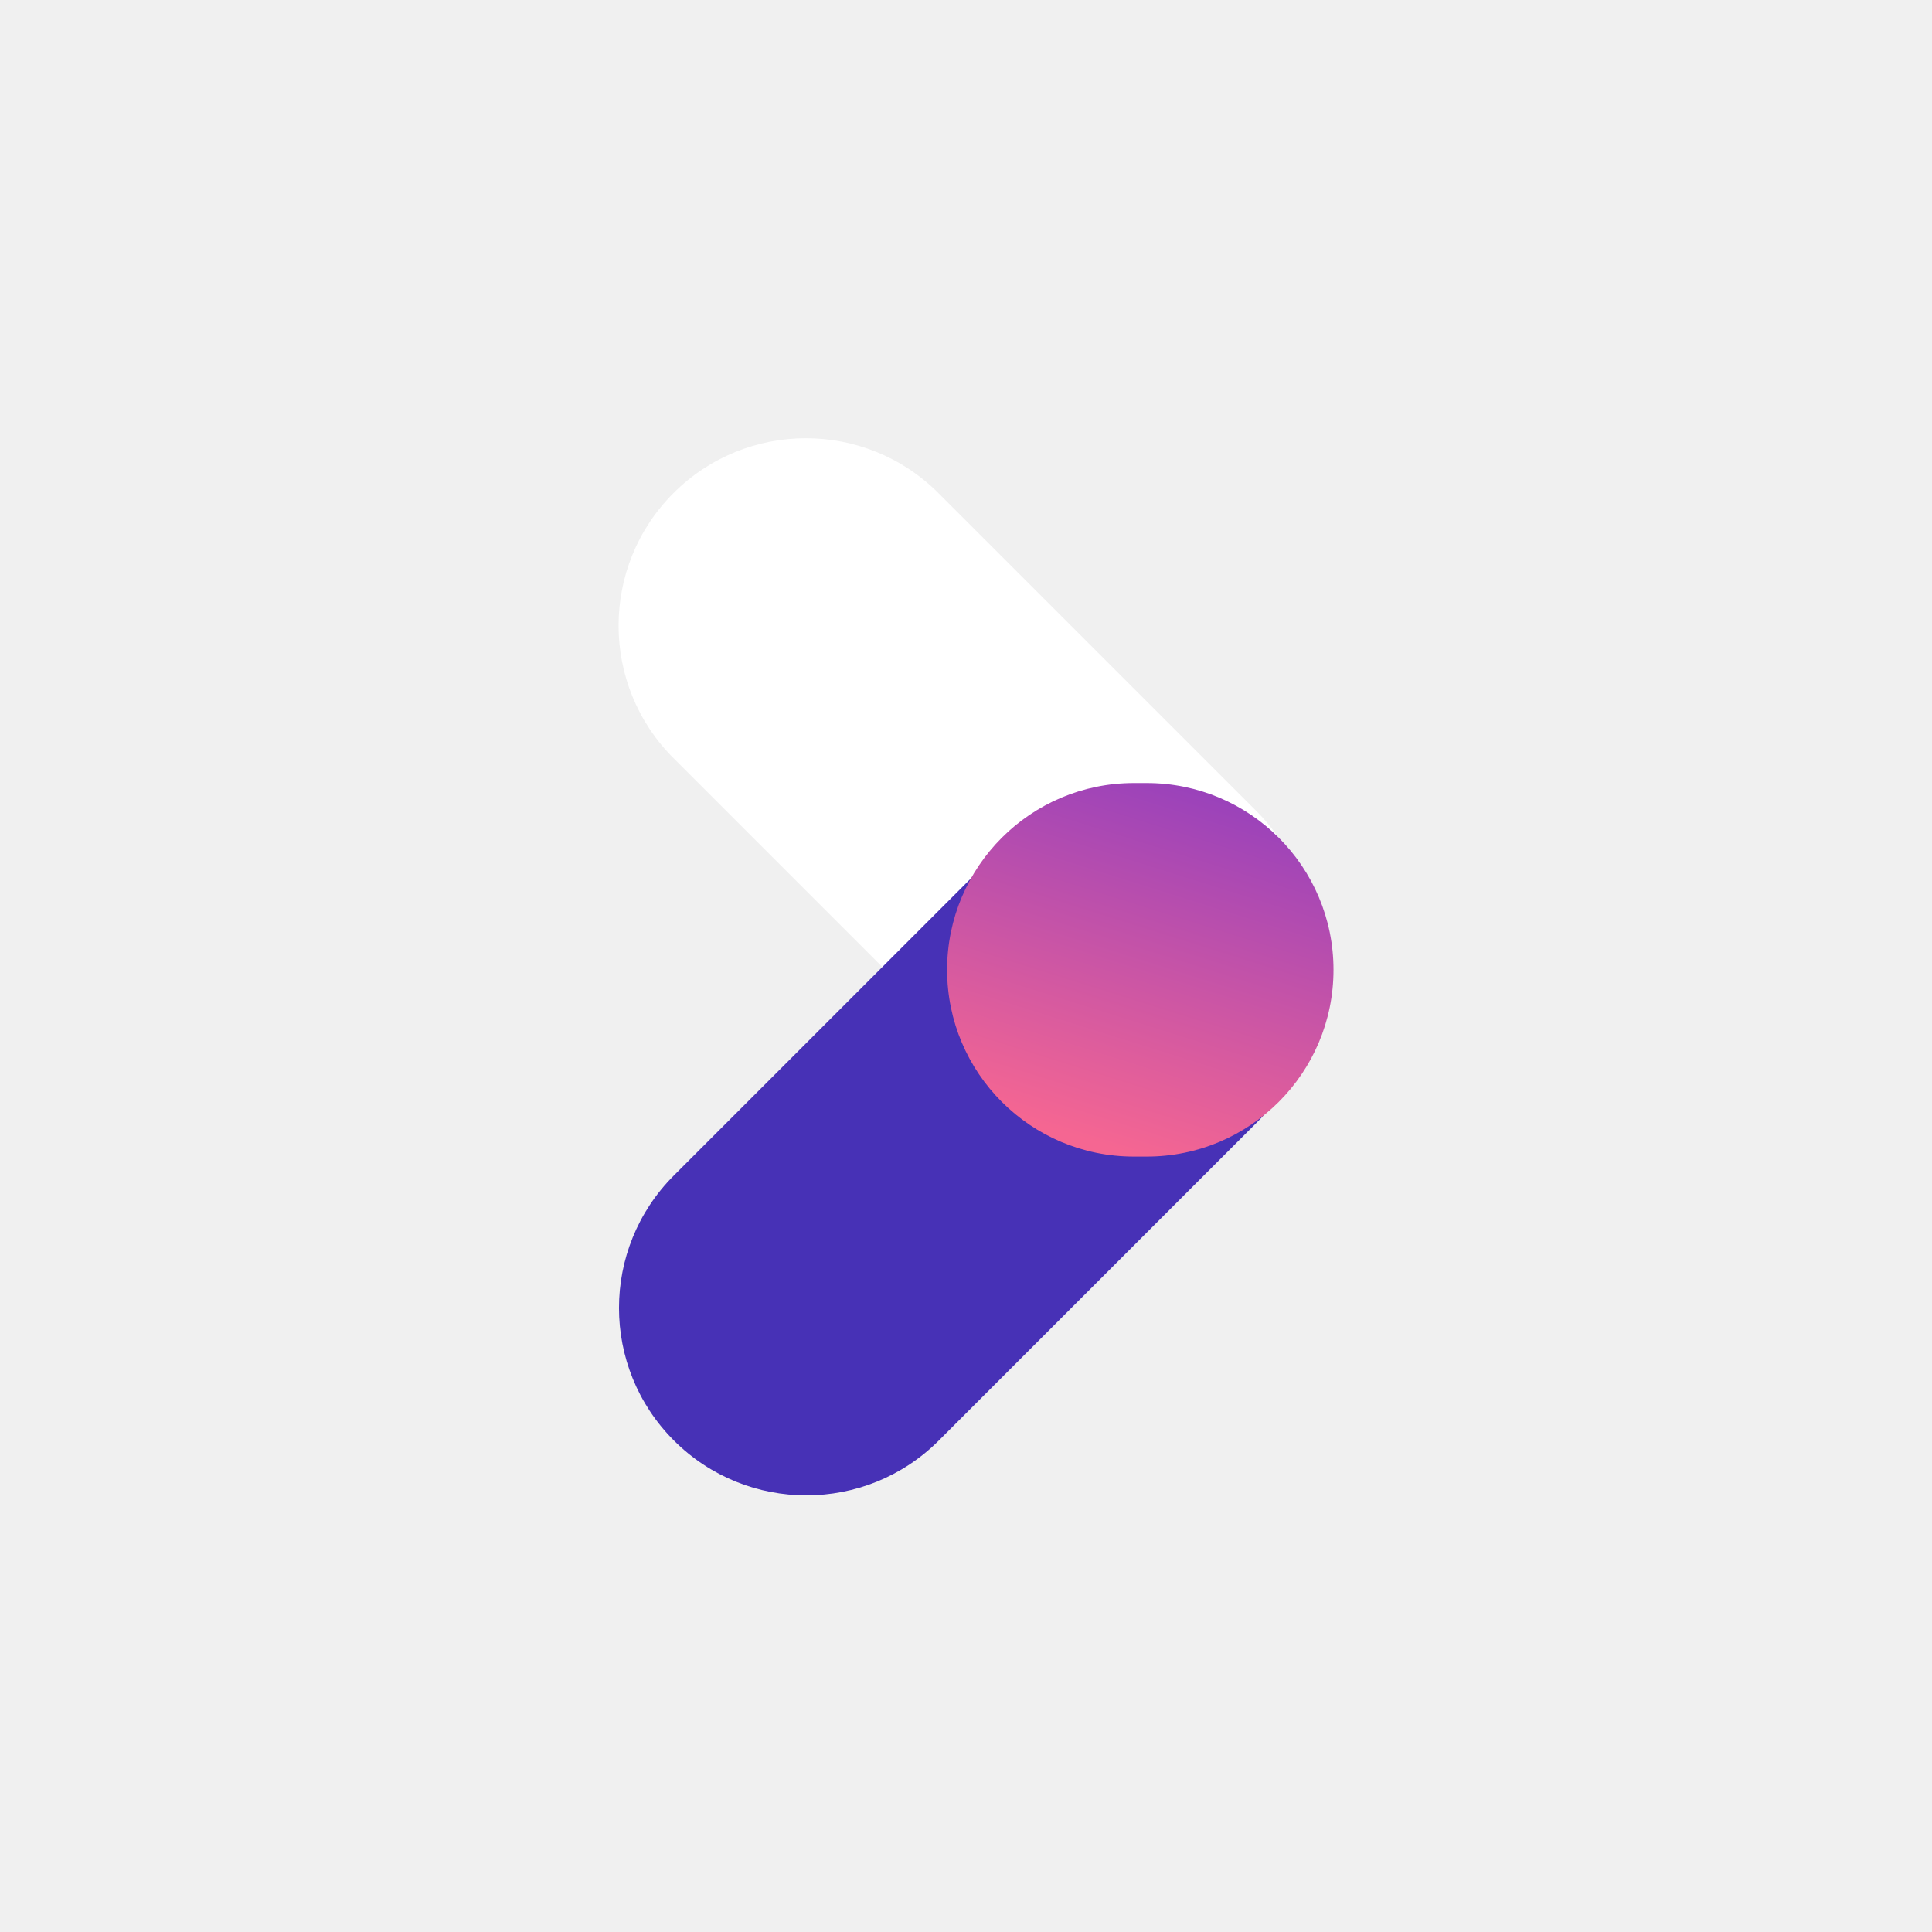
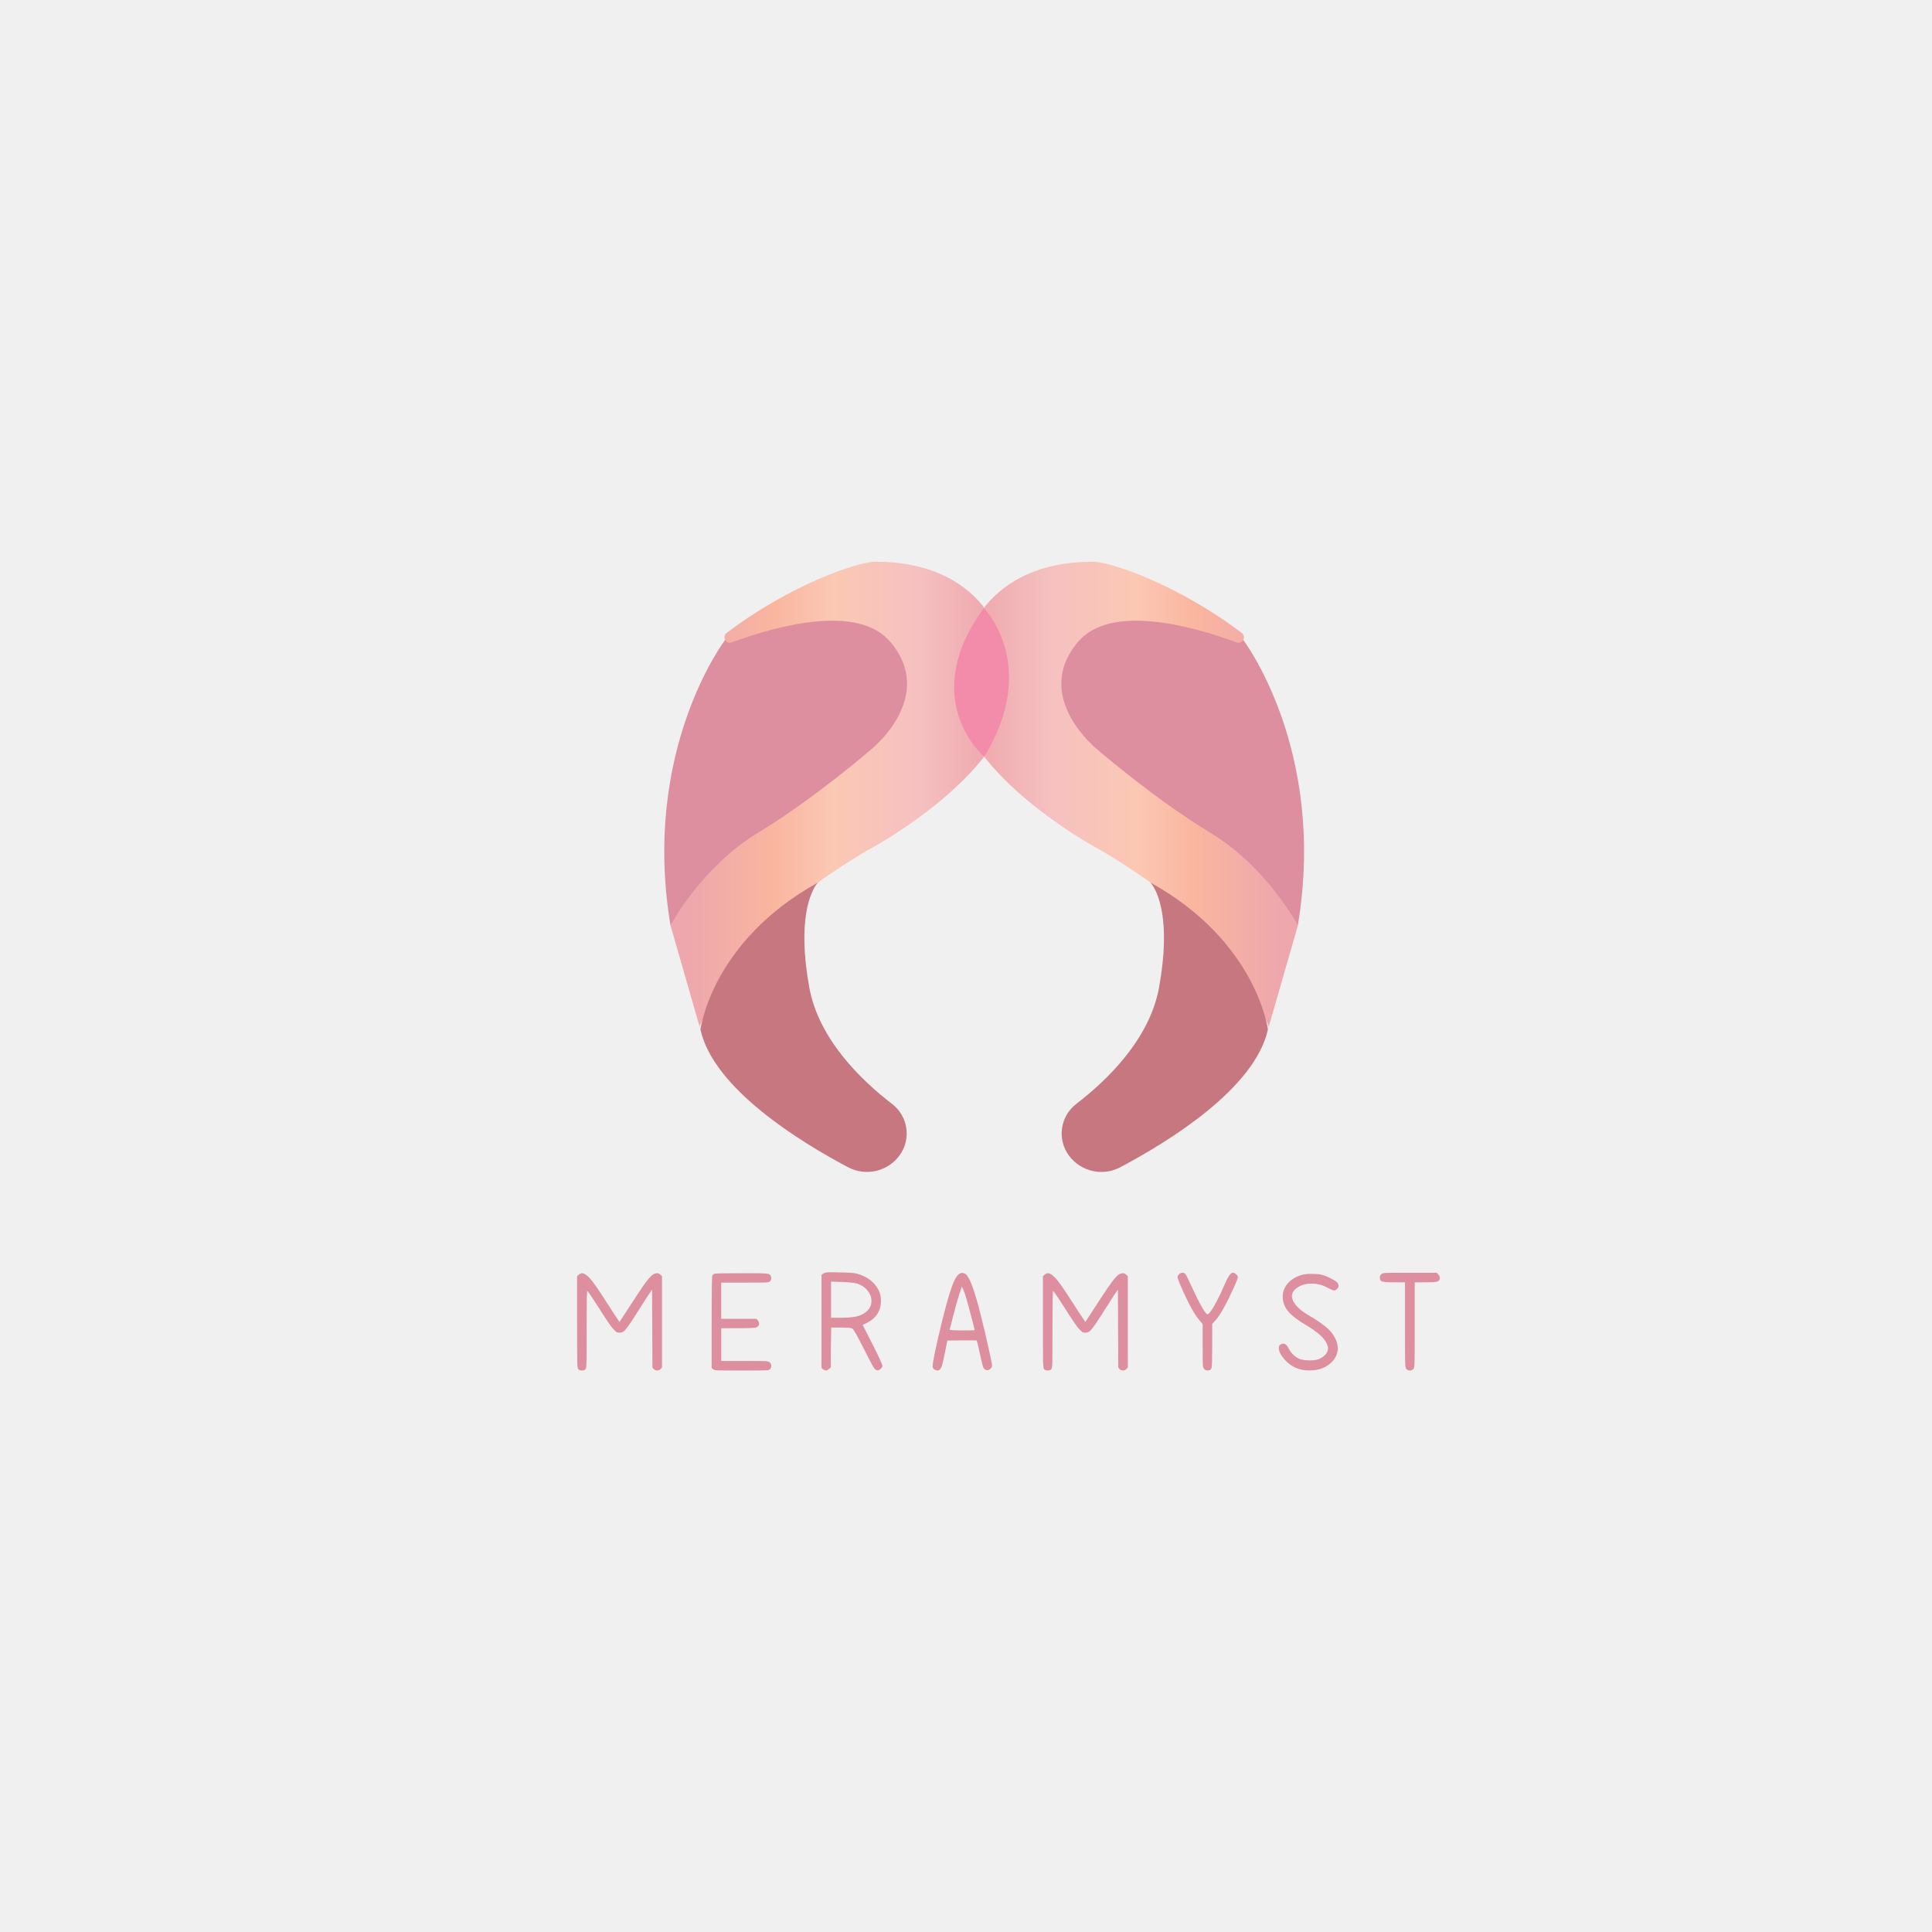
- <svg xmlns="http://www.w3.org/2000/svg" width="300" height="300" viewBox="0 0 300 300" fill="none">
-   <rect x="125.147" y="56" width="128" height="58.191" rx="29.096" transform="rotate(45 125.147 56)" fill="white" />
-   <rect x="84.065" y="203.102" width="128" height="58.191" rx="29.096" transform="rotate(-45 84.0649 203.102)" fill="#4731B6" />
-   <rect x="147.065" y="121.592" width="60" height="58" rx="29" fill="url(#paint0_linear)" />
-   <defs>
-     <linearGradient id="paint0_linear" x1="223.066" y1="33.408" x2="177.065" y2="179.592" gradientUnits="userSpaceOnUse">
-       <stop stop-color="#0005FF" />
-       <stop offset="1" stop-color="#F56692" />
+ <svg xmlns="http://www.w3.org/2000/svg" version="1.1" id="Layer_1" x="0px" y="0px" viewBox="0 0 595.28 595.28" style="enable-background:new 0 0 595.28 595.28;" xml:space="preserve">
+   <style type="text/css">
+ 	.st0{fill:#DD8F9F;}
+ 	.st1{fill:none;}
+ 	.st2{fill:url(#SVGID_1_);}
+ 	.st3{fill:#C67780;}
+ 	.st4{fill:url(#SVGID_2_);}
+ 	.st5{fill:#F38BAA;}
+ </style>
+   <path class="st0" d="M206.59,285.12c-9.04-54.09,16.84-87.96,16.84-87.96s52.55-21.46,60.76,2.44s-20.37,42.59-36.09,49.66  S206.59,285.12,206.59,285.12z" />
+   <g>
+     <path class="st0" d="M178.34,392.75c0.37-0.3,0.72-0.45,1.05-0.45c0.57,0,1.33,0.5,2.3,1.5c0.97,1.03,2.73,3.56,5.29,7.59   c1.9,2.96,3.03,4.69,3.4,5.19l0.5,0.75l1.75-2.7c3.03-4.69,5.09-7.8,6.19-9.31c1.1-1.51,1.96-2.44,2.6-2.77   c0.4-0.17,0.75-0.25,1.05-0.25c0.37,0,0.7,0.15,1,0.45l0.5,0.45v28.17l-0.45,0.45c-0.3,0.3-0.65,0.45-1.05,0.45   c-0.37,0-0.72-0.15-1.05-0.45l-0.4-0.45c0-2.66-0.02-6.67-0.05-12.01c-0.03-5.34-0.05-9.35-0.05-12.01l-1.35,1.95   c-0.5,0.8-1.43,2.26-2.8,4.39c-2.3,3.7-3.8,5.84-4.49,6.44c-0.33,0.3-0.82,0.47-1.45,0.5c-0.4,0-0.69-0.07-0.87-0.2   c-0.18-0.13-0.52-0.45-1.02-0.95c-0.73-0.8-2.2-2.95-4.39-6.44c-2.3-3.6-3.5-5.34-3.6-5.24c-0.13,0.07-0.2,4.03-0.2,11.88   c0,5.73-0.02,9.14-0.05,10.24c-0.03,1.1-0.13,1.75-0.3,1.95c-0.23,0.27-0.61,0.4-1.12,0.4c-0.52,0-0.89-0.13-1.12-0.4   c-0.17-0.2-0.27-0.95-0.3-2.25c-0.03-1.3-0.05-5.39-0.05-12.29V393.2L178.34,392.75z" />
+     <path class="st0" d="M220.12,392.45c0.23-0.1,3.05-0.15,8.44-0.15h3.84c2.83,0,4.39,0.12,4.69,0.35c0.33,0.23,0.52,0.62,0.55,1.15   c0,0.43-0.15,0.78-0.45,1.05c-0.17,0.17-0.59,0.27-1.27,0.3c-0.68,0.03-2.8,0.05-6.37,0.05h-7.34v11.14h10.84l0.45,0.5   c0.27,0.37,0.4,0.7,0.4,1c0,0.5-0.28,0.88-0.85,1.15c-0.27,0.17-2.17,0.25-5.69,0.25h-5.14v10.09h7.19c3.5,0,5.59,0.02,6.29,0.05   s1.17,0.15,1.4,0.35c0.33,0.23,0.52,0.6,0.55,1.1c0,0.43-0.15,0.8-0.45,1.1c-0.17,0.17-0.63,0.27-1.4,0.3   c-0.77,0.03-3.2,0.05-7.29,0.05c-4.16,0-6.61-0.02-7.34-0.05s-1.22-0.15-1.45-0.35l-0.45-0.4v-14.03c0-9.39,0.07-14.2,0.2-14.43   C219.61,392.76,219.83,392.58,220.12,392.45z" />
+     <path class="st0" d="M253.67,392.4c0.3-0.27,1.03-0.4,2.2-0.4c1.03,0,1.95,0.02,2.75,0.05c2.9,0.03,4.73,0.17,5.49,0.4   c3.16,0.9,5.38,2.61,6.64,5.14c0.43,0.9,0.67,1.93,0.7,3.1c0,3.1-1.4,5.38-4.2,6.84l-1.45,0.7l3.1,6.09c1.96,3.86,2.96,6.06,3,6.59   c0,0.27-0.27,0.62-0.8,1.05c-0.33,0.27-0.72,0.32-1.15,0.15c-0.27-0.1-0.61-0.5-1.02-1.2c-0.42-0.7-1.31-2.41-2.67-5.14   c-2.06-4.09-3.28-6.24-3.65-6.44c-0.43-0.2-1.6-0.3-3.5-0.3h-3l-0.1,6.19l-0.05,6.14l-0.55,0.45c-0.37,0.3-0.67,0.45-0.92,0.45   c-0.25,0-0.54-0.12-0.87-0.35l-0.5-0.4V392.8L253.67,392.4z M264.06,395.49c-0.77-0.23-2.31-0.4-4.64-0.5l-3.35-0.1v11.14h2.8   c2.3,0,4.06-0.16,5.29-0.47c1.23-0.32,2.25-0.87,3.05-1.67c0.9-0.9,1.33-1.93,1.3-3.1c0-1.1-0.4-2.15-1.2-3.15   S265.43,395.93,264.06,395.49z" />
+     <path class="st0" d="M295.56,392.5c0.3-0.2,0.58-0.3,0.85-0.3c0.2,0,0.52,0.08,0.95,0.25c0.96,0.5,2.13,3.1,3.5,7.79   c0.73,2.46,1.71,6.34,2.95,11.64c1.23,5.29,1.85,8.26,1.85,8.89c0,0.33-0.16,0.65-0.47,0.95c-0.32,0.3-0.64,0.45-0.97,0.45   c-0.53,0-0.92-0.24-1.17-0.72c-0.25-0.48-0.61-1.84-1.07-4.07c-0.63-2.86-0.97-4.31-1.02-4.34s-0.52-0.05-1.42-0.05h-3.2   l-4.44,0.05l-0.85,4.19c-0.4,2.03-0.72,3.35-0.97,3.95s-0.57,0.95-0.97,1.05h-0.1c-0.07,0.03-0.12,0.05-0.15,0.05   c-0.33,0-0.67-0.12-1-0.35c-0.33-0.23-0.5-0.52-0.5-0.85c0-1.46,1.02-6.33,3.05-14.58c1.46-5.89,2.66-9.84,3.6-11.84   C294.46,393.61,295,392.9,295.56,392.5z M297.86,400.49c-0.37-1.37-0.73-2.43-1.1-3.2l-0.4-0.9l-0.35,1.1   c-0.53,1.4-1.35,4.23-2.45,8.49c-0.1,0.5-0.23,1.06-0.4,1.67c-0.17,0.62-0.3,1.09-0.4,1.42s-0.15,0.53-0.15,0.6   c0,0.17,1.26,0.25,3.79,0.25c2.6,0,3.9-0.03,3.9-0.1c0-0.17-0.33-1.51-1-4.04S298.16,401.49,297.86,400.49z" />
+     <path class="st0" d="M321.87,392.75c0.37-0.3,0.71-0.45,1.05-0.45c0.57,0,1.33,0.5,2.3,1.5c0.96,1.03,2.73,3.56,5.29,7.59   c1.9,2.96,3.03,4.69,3.4,5.19l0.5,0.75l1.75-2.7c3.03-4.69,5.09-7.8,6.19-9.31c1.1-1.51,1.96-2.44,2.6-2.77   c0.4-0.17,0.75-0.25,1.05-0.25c0.37,0,0.7,0.15,1,0.45l0.5,0.45v28.17l-0.45,0.45c-0.3,0.3-0.65,0.45-1.05,0.45   c-0.37,0-0.72-0.15-1.05-0.45l-0.4-0.45c0-2.66-0.02-6.67-0.05-12.01c-0.03-5.34-0.05-9.35-0.05-12.01l-1.35,1.95   c-0.5,0.8-1.43,2.26-2.8,4.39c-2.3,3.7-3.79,5.84-4.49,6.44c-0.33,0.3-0.82,0.47-1.45,0.5c-0.4,0-0.69-0.07-0.87-0.2   c-0.18-0.13-0.52-0.45-1.02-0.95c-0.73-0.8-2.2-2.95-4.39-6.44c-2.3-3.6-3.5-5.34-3.6-5.24c-0.13,0.07-0.2,4.03-0.2,11.88   c0,5.73-0.02,9.14-0.05,10.24s-0.13,1.75-0.3,1.95c-0.23,0.27-0.61,0.4-1.12,0.4c-0.52,0-0.89-0.13-1.12-0.4   c-0.17-0.2-0.27-0.95-0.3-2.25c-0.03-1.3-0.05-5.39-0.05-12.29V393.2L321.87,392.75z" />
+     <path class="st0" d="M363.31,392.6c0.3-0.3,0.65-0.45,1.05-0.45c0.3,0,0.57,0.1,0.8,0.3c0.23,0.2,0.87,1.45,1.9,3.75   c2.26,4.93,3.84,7.81,4.74,8.64c0.23,0.2,0.52,0.1,0.85-0.3c1.3-1.6,2.91-4.64,4.84-9.14c0.97-2.2,1.76-3.28,2.4-3.25   c0.33,0,0.67,0.17,1,0.5c0.3,0.23,0.47,0.5,0.5,0.8c0,0.37-0.35,1.32-1.05,2.85c-2.43,5.43-4.39,8.96-5.89,10.59l-0.95,1.05v6.69   c0,3.83-0.06,6.06-0.17,6.69c-0.12,0.63-0.52,0.95-1.22,0.95c-0.5,0-0.88-0.17-1.15-0.5c-0.2-0.23-0.32-0.67-0.35-1.32   c-0.03-0.65-0.05-2.6-0.05-5.87v-6.59l-1-1.2c-0.67-0.8-1.27-1.65-1.8-2.55c-0.87-1.43-1.91-3.48-3.12-6.14   c-1.22-2.66-1.82-4.21-1.82-4.64C362.81,393.21,362.98,392.93,363.31,392.6z" />
+     <path class="st0" d="M401.4,392.75c0.6-0.17,1.54-0.25,2.82-0.25c1.28,0,2.24,0.08,2.87,0.25c0.8,0.17,1.76,0.53,2.87,1.1   s1.81,1.02,2.07,1.35c0.23,0.27,0.37,0.6,0.4,1c0,0.33-0.16,0.65-0.47,0.95s-0.61,0.45-0.87,0.45c-0.33,0-0.97-0.25-1.9-0.75   c-1.57-0.9-3.27-1.35-5.12-1.35s-3.39,0.48-4.62,1.45c-0.93,0.67-1.4,1.52-1.4,2.55c0,0.03,0.01,0.09,0.03,0.17   c0.02,0.08,0.02,0.14,0.02,0.17c0.17,0.9,0.7,1.82,1.6,2.77c0.9,0.95,2.05,1.82,3.45,2.62c2.83,1.63,4.89,3.08,6.19,4.34   c1.3,1.27,2.16,2.66,2.6,4.2c0.13,0.43,0.22,0.97,0.25,1.6c0,1.73-0.7,3.25-2.1,4.54c-1.67,1.56-3.89,2.35-6.69,2.35   c-3.06,0-5.58-1.1-7.54-3.3c-1.23-1.4-1.85-2.6-1.85-3.6c0-0.47,0.13-0.8,0.4-1c0.33-0.23,0.67-0.35,1-0.35   c0.63,0,1.2,0.52,1.7,1.55c0.3,0.63,0.74,1.23,1.32,1.8c0.58,0.57,1.21,1,1.87,1.3c0.73,0.3,1.8,0.47,3.2,0.5   c1.5,0,2.6-0.2,3.3-0.6c1.4-0.77,2.18-1.67,2.35-2.7c0.03-0.13,0.05-0.3,0.05-0.5c0-0.33-0.17-0.87-0.5-1.6   c-0.87-1.67-2.86-3.43-5.99-5.29c-2.83-1.66-4.79-3.16-5.87-4.49s-1.62-2.85-1.62-4.54c0-0.93,0.2-1.78,0.6-2.55   c0.47-1,1.2-1.86,2.2-2.6S400.14,393.05,401.4,392.75z" />
+     <path class="st0" d="M425.66,392.55c0.23-0.2,0.73-0.32,1.5-0.35c0.76-0.03,3.18-0.05,7.24-0.05h8.24l0.45,0.45   c0.33,0.33,0.52,0.72,0.55,1.15c0,0.37-0.14,0.68-0.42,0.95c-0.28,0.27-1.57,0.4-3.87,0.4h-3.45v13.13   c0,6.53-0.02,10.37-0.05,11.54c-0.03,1.17-0.15,1.85-0.35,2.05c-0.3,0.3-0.67,0.45-1.1,0.45s-0.8-0.15-1.1-0.45   c-0.2-0.2-0.32-0.88-0.35-2.05c-0.03-1.17-0.05-5.01-0.05-11.54v-13.13h-3.45c-2.33,0-3.63-0.13-3.9-0.4c-0.27-0.27-0.4-0.6-0.4-1   C425.16,393.16,425.33,392.78,425.66,392.55z" />
+   </g>
+   <path class="st1" d="M310.71,310.23" />
+   <g>
+     <linearGradient id="SVGID_1_" gradientUnits="userSpaceOnUse" x1="206.594" y1="245.144" x2="312.039" y2="245.144">
+       <stop offset="0.054" style="stop-color:#EEA7AD" />
+       <stop offset="0.304" style="stop-color:#FAB69F" />
+       <stop offset="0.475" style="stop-color:#FBC8B4" />
+       <stop offset="0.726" style="stop-color:#F5C0C0" />
+       <stop offset="0.989" style="stop-color:#EDA2A9" />
    </linearGradient>
-   </defs>
+     <path class="st2" d="M302.84,186.68c-6.4-7.84-16.97-13.61-33.03-13.61c-5.7,0-26.7,7.32-45.91,21.95   c-1.53,1.16-0.23,3.56,1.57,2.9c13.99-5.14,38.95-11.99,48.93-0.07c14.23,16.98-5.97,33.04-5.97,33.04s-17.44,15.14-34.88,25.7   c-17.44,10.55-26.96,28.53-26.96,28.53l9.23,32.11c-0.48-2.16-0.06-0.22,1.55-5.64c8.02-26.96,52.31-50.94,52.31-50.94   s43.18-23.75,42.25-49.53C313.14,202.5,302.84,186.68,302.84,186.68z" />
+   </g>
+   <path class="st3" d="M274.84,340.12c-9.3-7.13-22.57-19.83-25.48-35.85c-3.83-21.05,0.57-29.48,2.14-31.7l0.51-0.64  c-32.86,18.2-36.19,45.3-36.19,45.3c4.03,18.23,30.79,34.64,45.48,42.41c5.44,2.88,12.13,1.37,15.8-3.56  C280.86,351.03,279.83,343.94,274.84,340.12z" />
+   <path class="st0" d="M399.89,285.12c9.04-54.09-16.84-87.96-16.84-87.96s-52.55-21.46-60.76,2.44s20.37,42.59,36.09,49.66  C374.09,256.32,399.89,285.12,399.89,285.12z" />
+   <g>
+     <linearGradient id="SVGID_2_" gradientUnits="userSpaceOnUse" x1="116.828" y1="245.144" x2="222.273" y2="245.144" gradientTransform="matrix(-1 0 0 1 516.7177 0)">
+       <stop offset="0.054" style="stop-color:#EEA7AD" />
+       <stop offset="0.304" style="stop-color:#FAB69F" />
+       <stop offset="0.475" style="stop-color:#FBC8B4" />
+       <stop offset="0.726" style="stop-color:#F5C0C0" />
+       <stop offset="0.989" style="stop-color:#EDA2A9" />
+     </linearGradient>
+     <path class="st4" d="M303.65,186.68c6.4-7.84,16.97-13.61,33.03-13.61c5.7,0,26.7,7.32,45.91,21.95c1.53,1.16,0.23,3.56-1.57,2.9   c-13.99-5.14-38.95-11.99-48.93-0.07c-14.23,16.98,5.97,33.04,5.97,33.04s17.44,15.14,34.88,25.7   c17.44,10.55,26.96,28.53,26.96,28.53l-9.23,32.11c0.48-2.16,0.06-0.22-1.55-5.64c-8.02-26.96-52.31-50.94-52.31-50.94   s-43.18-23.75-42.25-49.53C293.34,202.5,303.65,186.68,303.65,186.68z" />
+   </g>
+   <path class="st3" d="M331.64,340.12c9.3-7.13,22.57-19.83,25.48-35.85c3.83-21.05-0.57-29.48-2.14-31.7l-0.51-0.64  c32.86,18.2,36.19,45.3,36.19,45.3c-4.03,18.23-30.79,34.64-45.48,42.41c-5.44,2.88-12.13,1.37-15.8-3.56  C325.63,351.03,326.65,343.94,331.64,340.12z" />
+   <path class="st5" d="M303.15,187.37c0,0,17.34,17.55,0.1,45.79C303.24,233.16,282.47,215.56,303.15,187.37z" />
</svg>
